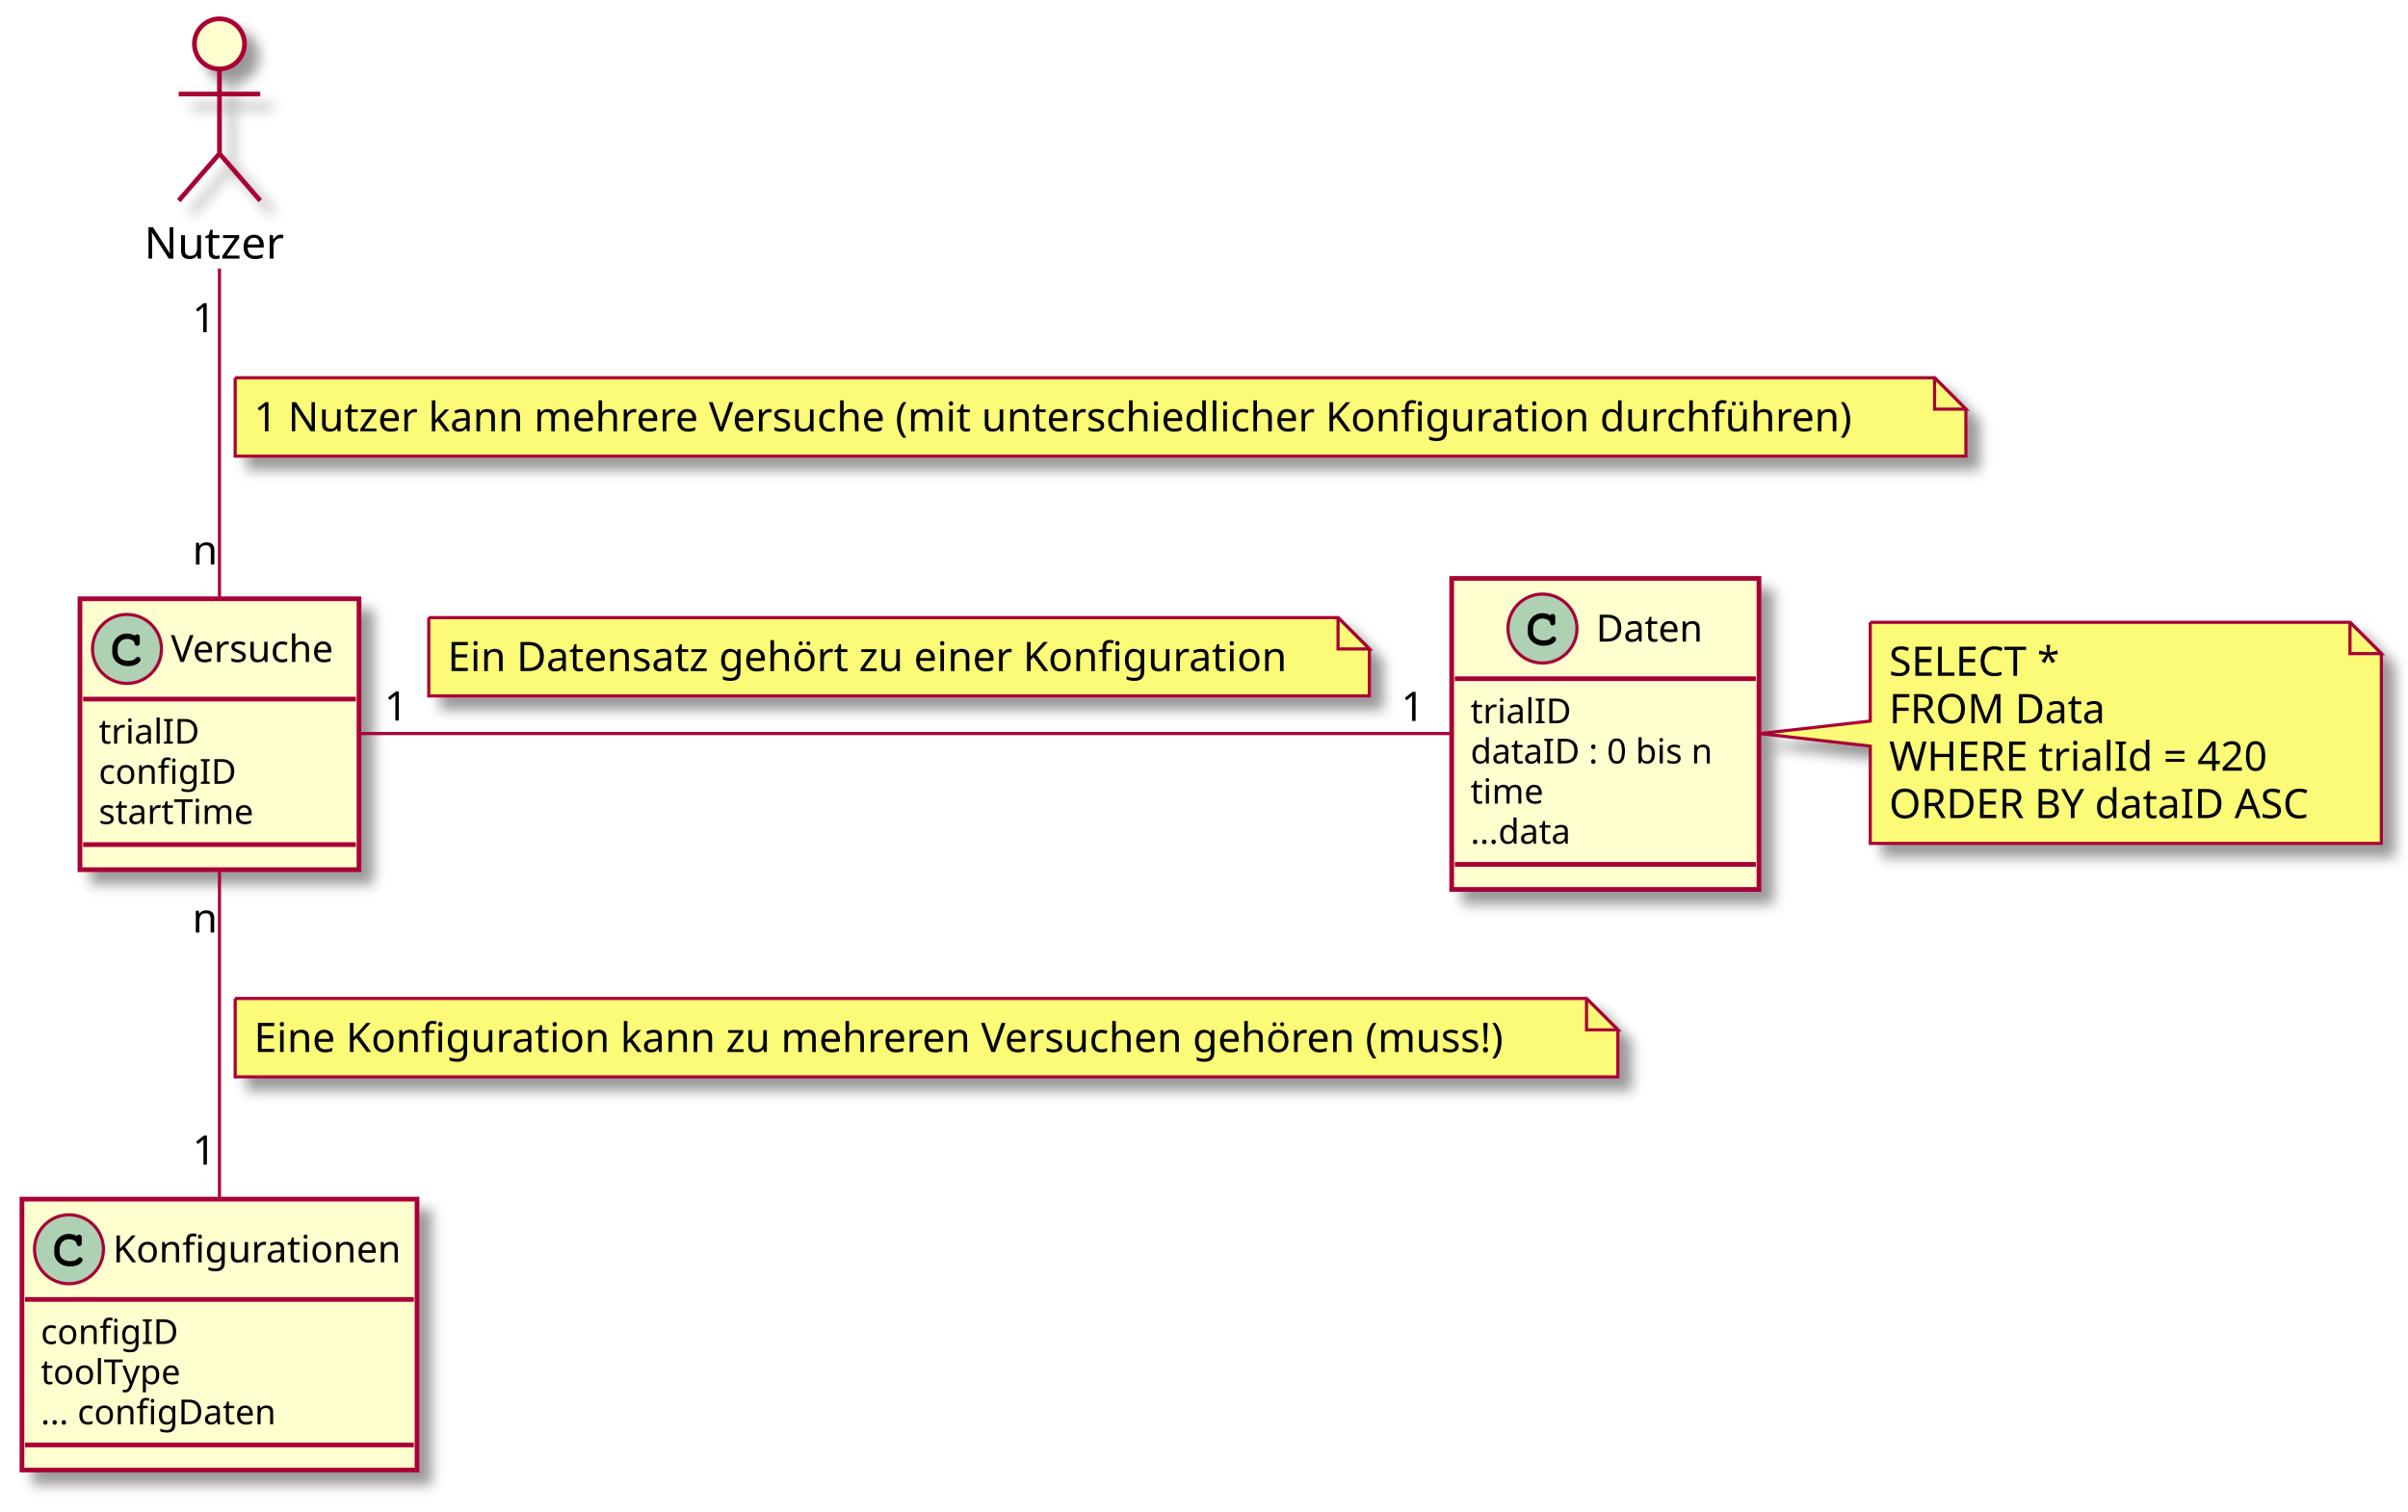
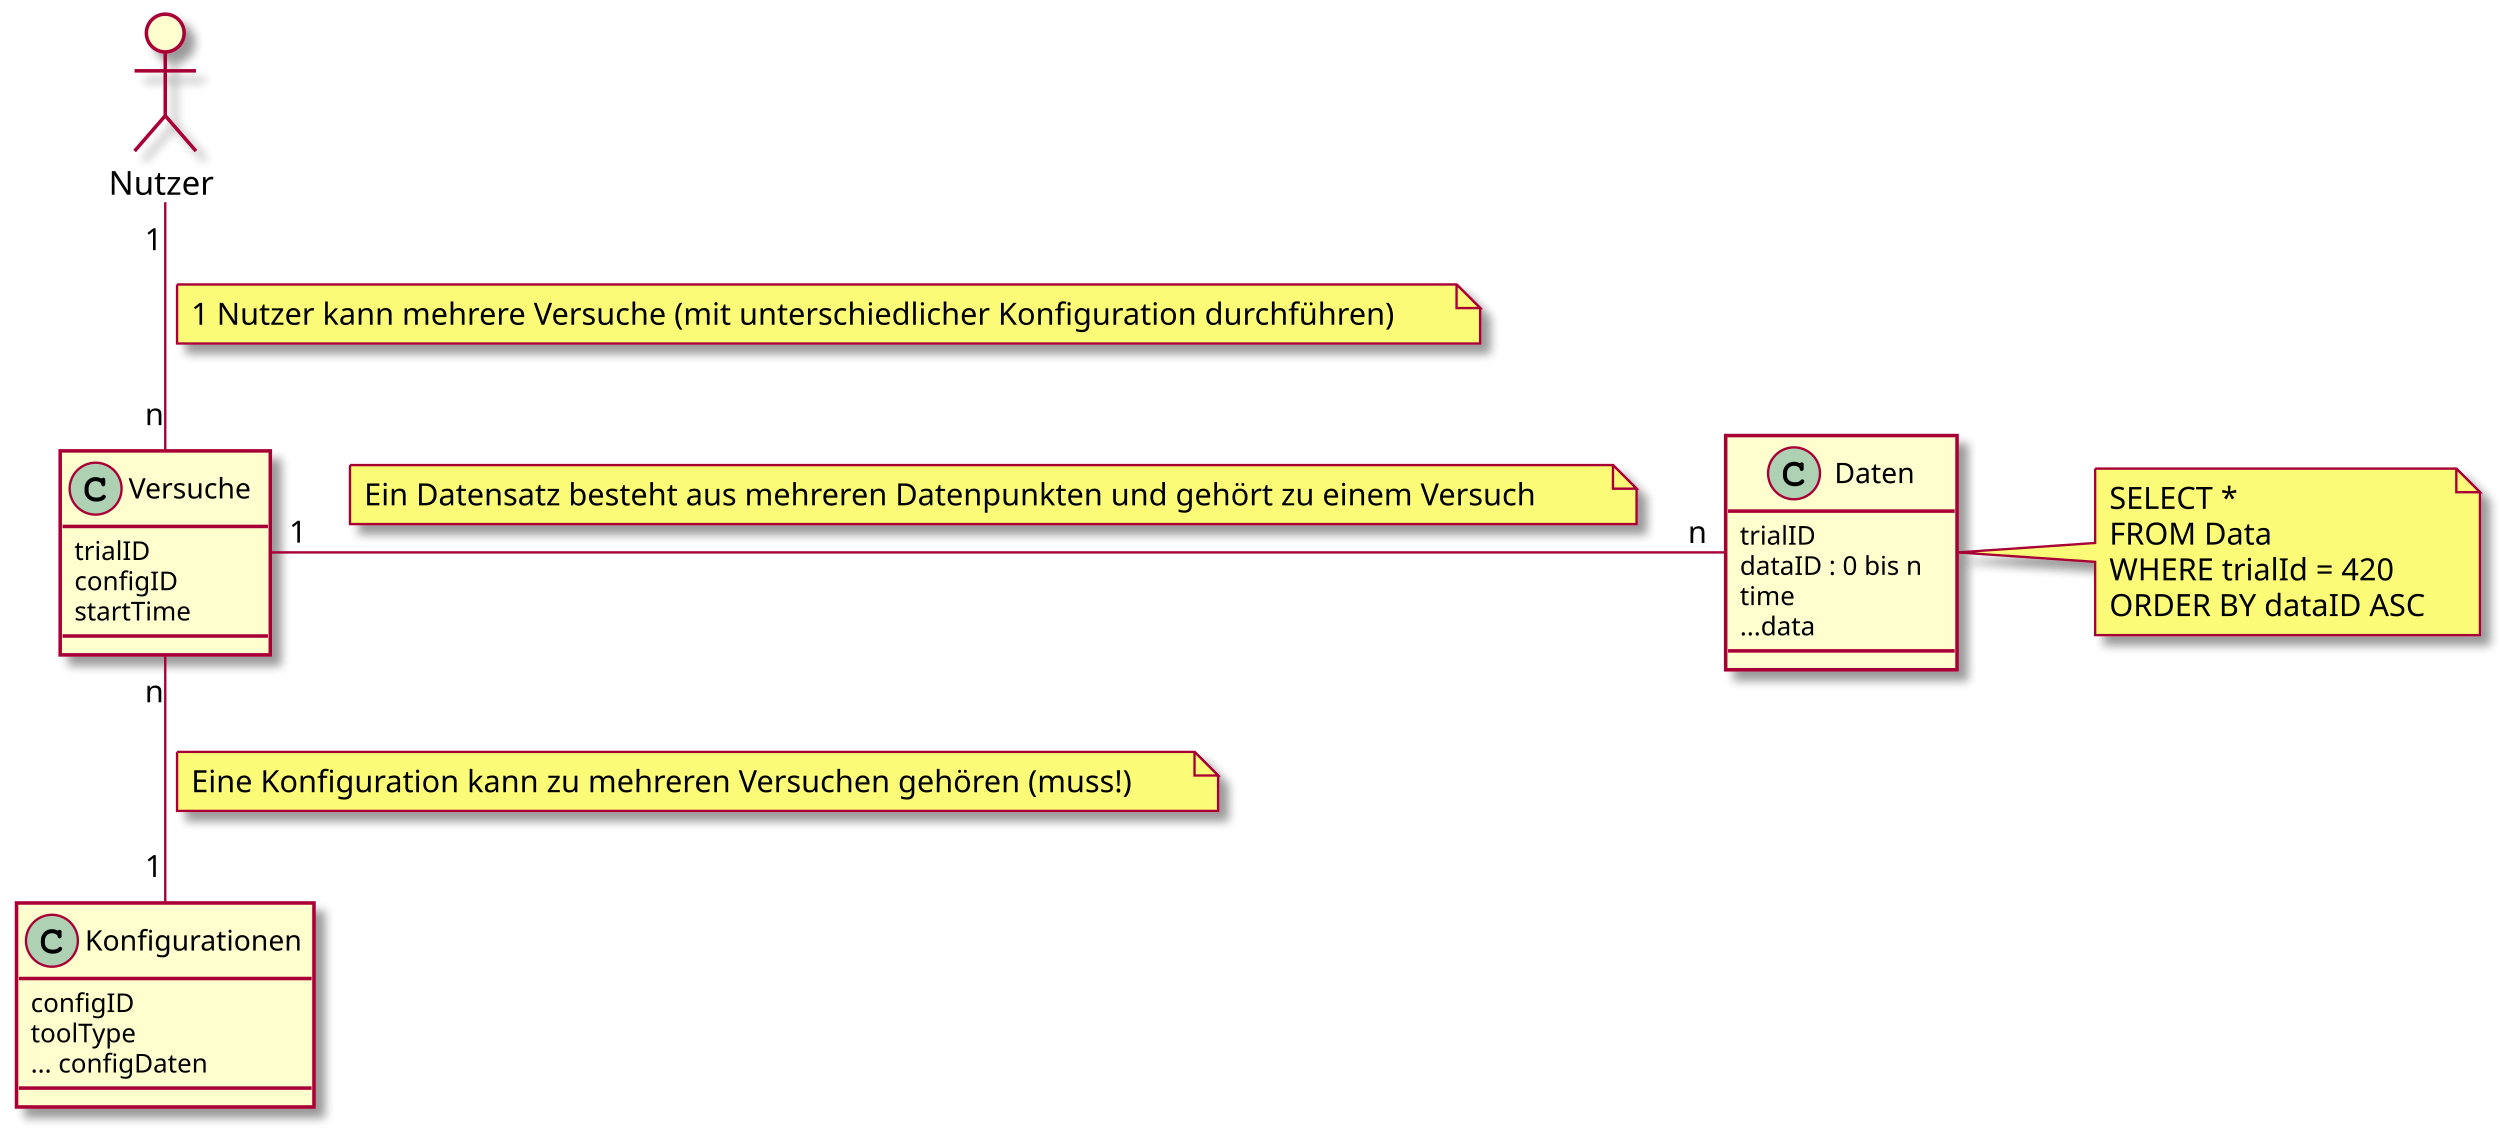
- <svg xmlns="http://www.w3.org/2000/svg" contentScriptType="application/ecmascript" contentStyleType="text/css" height="482px" preserveAspectRatio="none" style="width:768px;height:482px;background:#FFFFFF;" version="1.1" viewBox="0 0 768 482" width="768px" zoomAndPan="magnify">
+ <svg xmlns="http://www.w3.org/2000/svg" contentScriptType="application/ecmascript" contentStyleType="text/css" height="482px" preserveAspectRatio="none" style="width:1059px;height:482px;background:#FFFFFF;" version="1.1" viewBox="0 0 1059 482" width="1059px" zoomAndPan="magnify">
  <defs>
-     <filter height="300%" id="fjl0k3zjgbrip" width="300%" x="-1" y="-1">
+     <filter height="300%" id="fkdfy74sq4577" width="300%" x="-1" y="-1">
      <feGaussianBlur result="blurOut" stdDeviation="2.0" />
      <feColorMatrix in="blurOut" result="blurOut2" type="matrix" values="0 0 0 0 0 0 0 0 0 0 0 0 0 0 0 0 0 0 .4 0" />
      <feOffset dx="4.0" dy="4.0" in="blurOut2" result="blurOut3" />
      <feBlend in="SourceGraphic" in2="blurOut3" mode="normal" />
    </filter>
  </defs>
  <g>
-     <ellipse cx="70" cy="14" fill="#FEFECE" filter="url(#fjl0k3zjgbrip)" rx="8" ry="8" style="stroke:#A80036;stroke-width:1.5;" />
-     <path d="M70,22 L70,49 M57,30 L83,30 M70,49 L57,64 M70,49 L83,64 " fill="none" filter="url(#fjl0k3zjgbrip)" style="stroke:#A80036;stroke-width:1.5;" />
+     <ellipse cx="70" cy="14" fill="#FEFECE" filter="url(#fkdfy74sq4577)" rx="8" ry="8" style="stroke:#A80036;stroke-width:1.5;" />
+     <path d="M70,22 L70,49 M57,30 L83,30 M70,49 L57,64 M70,49 L83,64 " fill="none" filter="url(#fkdfy74sq4577)" style="stroke:#A80036;stroke-width:1.5;" />
    <text fill="#000000" font-family="sans-serif" font-size="14" lengthAdjust="spacing" textLength="48" x="46" y="82.495">Nutzer</text>
-     <rect codeLine="5" fill="#FEFECE" filter="url(#fjl0k3zjgbrip)" height="86.414" id="k" style="stroke:#A80036;stroke-width:1.5;" width="126" x="7" y="382.5" />
+     <rect codeLine="5" fill="#FEFECE" filter="url(#fkdfy74sq4577)" height="86.414" id="k" style="stroke:#A80036;stroke-width:1.5;" width="126" x="7" y="382.5" />
    <ellipse cx="22" cy="398.5" fill="#ADD1B2" rx="11" ry="11" style="stroke:#A80036;stroke-width:1.0;" />
    <path d="M24.344,394.172 C23.406,393.734 22.812,393.594 21.938,393.594 C19.312,393.594 17.312,395.672 17.312,398.391 L17.312,399.516 C17.312,402.094 19.422,403.984 22.312,403.984 C23.531,403.984 24.688,403.688 25.438,403.141 C26.016,402.734 26.344,402.281 26.344,401.891 C26.344,401.438 25.953,401.047 25.484,401.047 C25.266,401.047 25.062,401.125 24.875,401.312 C24.422,401.797 24.422,401.797 24.234,401.891 C23.812,402.156 23.125,402.281 22.359,402.281 C20.312,402.281 19.016,401.188 19.016,399.484 L19.016,398.391 C19.016,396.609 20.266,395.297 22,395.297 C22.578,395.297 23.188,395.453 23.656,395.703 C24.141,395.984 24.312,396.203 24.406,396.609 C24.469,397.016 24.5,397.141 24.641,397.266 C24.781,397.406 25.016,397.516 25.234,397.516 C25.5,397.516 25.766,397.375 25.938,397.156 C26.047,397 26.078,396.812 26.078,396.391 L26.078,394.969 C26.078,394.531 26.062,394.406 25.969,394.25 C25.812,393.984 25.531,393.844 25.234,393.844 C24.938,393.844 24.734,393.938 24.516,394.25 L24.344,394.172 Z " fill="#000000" />
    <text fill="#000000" font-family="sans-serif" font-size="12" lengthAdjust="spacing" textLength="94" x="36" y="402.654">Konfigurationen</text>
    <line style="stroke:#A80036;stroke-width:1.5;" x1="8" x2="132" y1="414.5" y2="414.5" />
    <text fill="#000000" font-family="sans-serif" font-size="11" lengthAdjust="spacing" textLength="46" x="13" y="428.71">configID</text>
    <text fill="#000000" font-family="sans-serif" font-size="11" lengthAdjust="spacing" textLength="50" x="13" y="441.515">toolType</text>
    <text fill="#000000" font-family="sans-serif" font-size="11" lengthAdjust="spacing" textLength="82" x="13" y="454.32">... configDaten</text>
    <line style="stroke:#A80036;stroke-width:1.5;" x1="8" x2="132" y1="460.914" y2="460.914" />
-     <rect codeLine="10" fill="#FEFECE" filter="url(#fjl0k3zjgbrip)" height="86.414" id="v" style="stroke:#A80036;stroke-width:1.5;" width="89" x="25.5" y="191" />
+     <rect codeLine="10" fill="#FEFECE" filter="url(#fkdfy74sq4577)" height="86.414" id="v" style="stroke:#A80036;stroke-width:1.5;" width="89" x="25.5" y="191" />
    <ellipse cx="40.5" cy="207" fill="#ADD1B2" rx="11" ry="11" style="stroke:#A80036;stroke-width:1.0;" />
    <path d="M42.844,202.672 C41.906,202.234 41.312,202.094 40.438,202.094 C37.812,202.094 35.812,204.172 35.812,206.891 L35.812,208.016 C35.812,210.594 37.922,212.484 40.812,212.484 C42.031,212.484 43.188,212.188 43.938,211.641 C44.516,211.234 44.844,210.781 44.844,210.391 C44.844,209.938 44.453,209.547 43.984,209.547 C43.766,209.547 43.562,209.625 43.375,209.812 C42.922,210.297 42.922,210.297 42.734,210.391 C42.312,210.656 41.625,210.781 40.859,210.781 C38.812,210.781 37.516,209.688 37.516,207.984 L37.516,206.891 C37.516,205.109 38.766,203.797 40.5,203.797 C41.078,203.797 41.688,203.953 42.156,204.203 C42.641,204.484 42.812,204.703 42.906,205.109 C42.969,205.516 43,205.641 43.141,205.766 C43.281,205.906 43.516,206.016 43.734,206.016 C44,206.016 44.266,205.875 44.438,205.656 C44.547,205.5 44.578,205.312 44.578,204.891 L44.578,203.469 C44.578,203.031 44.562,202.906 44.469,202.75 C44.312,202.484 44.031,202.344 43.734,202.344 C43.438,202.344 43.234,202.438 43.016,202.75 L42.844,202.672 Z " fill="#000000" />
    <text fill="#000000" font-family="sans-serif" font-size="12" lengthAdjust="spacing" textLength="57" x="54.5" y="211.154">Versuche</text>
    <line style="stroke:#A80036;stroke-width:1.5;" x1="26.5" x2="113.5" y1="223" y2="223" />
    <text fill="#000000" font-family="sans-serif" font-size="11" lengthAdjust="spacing" textLength="33" x="31.5" y="237.21">trialID</text>
    <text fill="#000000" font-family="sans-serif" font-size="11" lengthAdjust="spacing" textLength="46" x="31.5" y="250.015">configID</text>
    <text fill="#000000" font-family="sans-serif" font-size="11" lengthAdjust="spacing" textLength="54" x="31.5" y="262.82">startTime</text>
    <line style="stroke:#A80036;stroke-width:1.5;" x1="26.5" x2="113.5" y1="269.414" y2="269.414" />
-     <rect codeLine="16" fill="#FEFECE" filter="url(#fjl0k3zjgbrip)" height="99.219" id="d" style="stroke:#A80036;stroke-width:1.5;" width="98" x="463" y="184.5" />
-     <ellipse cx="491.95" cy="200.5" fill="#ADD1B2" rx="11" ry="11" style="stroke:#A80036;stroke-width:1.0;" />
-     <path d="M494.294,196.172 C493.356,195.734 492.762,195.594 491.887,195.594 C489.262,195.594 487.262,197.672 487.262,200.391 L487.262,201.516 C487.262,204.094 489.372,205.984 492.262,205.984 C493.481,205.984 494.637,205.688 495.387,205.141 C495.966,204.734 496.294,204.281 496.294,203.891 C496.294,203.438 495.903,203.047 495.434,203.047 C495.216,203.047 495.012,203.125 494.825,203.312 C494.372,203.797 494.372,203.797 494.184,203.891 C493.762,204.156 493.075,204.281 492.309,204.281 C490.262,204.281 488.966,203.188 488.966,201.484 L488.966,200.391 C488.966,198.609 490.216,197.297 491.95,197.297 C492.528,197.297 493.137,197.453 493.606,197.703 C494.091,197.984 494.262,198.203 494.356,198.609 C494.419,199.016 494.45,199.141 494.591,199.266 C494.731,199.406 494.966,199.516 495.184,199.516 C495.45,199.516 495.716,199.375 495.887,199.156 C495.997,199 496.028,198.812 496.028,198.391 L496.028,196.969 C496.028,196.531 496.012,196.406 495.919,196.25 C495.762,195.984 495.481,195.844 495.184,195.844 C494.887,195.844 494.684,195.938 494.466,196.25 L494.294,196.172 Z " fill="#000000" />
-     <text fill="#000000" font-family="sans-serif" font-size="12" lengthAdjust="spacing" textLength="35" x="509.05" y="204.654">Daten</text>
-     <line style="stroke:#A80036;stroke-width:1.5;" x1="464" x2="560" y1="216.5" y2="216.5" />
-     <text fill="#000000" font-family="sans-serif" font-size="11" lengthAdjust="spacing" textLength="33" x="469" y="230.71">trialID</text>
-     <text fill="#000000" font-family="sans-serif" font-size="11" lengthAdjust="spacing" textLength="86" x="469" y="243.515">dataID : 0 bis n</text>
-     <text fill="#000000" font-family="sans-serif" font-size="11" lengthAdjust="spacing" textLength="26" x="469" y="256.32">time</text>
-     <text fill="#000000" font-family="sans-serif" font-size="11" lengthAdjust="spacing" textLength="34" x="469" y="269.125">...data</text>
-     <line style="stroke:#A80036;stroke-width:1.5;" x1="464" x2="560" y1="275.719" y2="275.719" />
-     <path d="M596.5,198.5 L596.5,230 L561.281,234 L596.5,238 L596.5,269.031 A0,0 0 0 0 596.5,269.031 L759.5,269.031 A0,0 0 0 0 759.5,269.031 L759.5,208.5 L749.5,198.5 L596.5,198.5 A0,0 0 0 0 596.5,198.5 " fill="#FBFB77" filter="url(#fjl0k3zjgbrip)" style="stroke:#A80036;stroke-width:1.0;" />
-     <path d="M749.5,198.5 L749.5,208.5 L759.5,208.5 L749.5,198.5 " fill="#FBFB77" style="stroke:#A80036;stroke-width:1.0;" />
-     <text fill="#000000" font-family="sans-serif" font-size="13" lengthAdjust="spacing" textLength="59" x="602.5" y="215.567">SELECT *</text>
-     <text fill="#000000" font-family="sans-serif" font-size="13" lengthAdjust="spacing" textLength="71" x="602.5" y="230.7">FROM Data</text>
-     <text fill="#000000" font-family="sans-serif" font-size="13" lengthAdjust="spacing" textLength="128" x="602.5" y="245.833">WHERE trialId = 420</text>
-     <text fill="#000000" font-family="sans-serif" font-size="13" lengthAdjust="spacing" textLength="142" x="602.5" y="260.965">ORDER BY dataID ASC</text>
+     <rect codeLine="16" fill="#FEFECE" filter="url(#fkdfy74sq4577)" height="99.219" id="d" style="stroke:#A80036;stroke-width:1.5;" width="98" x="731" y="184.5" />
+     <ellipse cx="759.95" cy="200.5" fill="#ADD1B2" rx="11" ry="11" style="stroke:#A80036;stroke-width:1.0;" />
+     <path d="M762.294,196.172 C761.356,195.734 760.763,195.594 759.888,195.594 C757.263,195.594 755.263,197.672 755.263,200.391 L755.263,201.516 C755.263,204.094 757.372,205.984 760.263,205.984 C761.481,205.984 762.638,205.688 763.388,205.141 C763.966,204.734 764.294,204.281 764.294,203.891 C764.294,203.438 763.903,203.047 763.434,203.047 C763.216,203.047 763.013,203.125 762.825,203.312 C762.372,203.797 762.372,203.797 762.184,203.891 C761.763,204.156 761.075,204.281 760.309,204.281 C758.263,204.281 756.966,203.188 756.966,201.484 L756.966,200.391 C756.966,198.609 758.216,197.297 759.95,197.297 C760.528,197.297 761.138,197.453 761.606,197.703 C762.091,197.984 762.263,198.203 762.356,198.609 C762.419,199.016 762.45,199.141 762.591,199.266 C762.731,199.406 762.966,199.516 763.184,199.516 C763.45,199.516 763.716,199.375 763.888,199.156 C763.997,199 764.028,198.812 764.028,198.391 L764.028,196.969 C764.028,196.531 764.013,196.406 763.919,196.25 C763.763,195.984 763.481,195.844 763.184,195.844 C762.888,195.844 762.684,195.938 762.466,196.25 L762.294,196.172 Z " fill="#000000" />
+     <text fill="#000000" font-family="sans-serif" font-size="12" lengthAdjust="spacing" textLength="35" x="777.05" y="204.654">Daten</text>
+     <line style="stroke:#A80036;stroke-width:1.5;" x1="732" x2="828" y1="216.5" y2="216.5" />
+     <text fill="#000000" font-family="sans-serif" font-size="11" lengthAdjust="spacing" textLength="33" x="737" y="230.71">trialID</text>
+     <text fill="#000000" font-family="sans-serif" font-size="11" lengthAdjust="spacing" textLength="86" x="737" y="243.515">dataID : 0 bis n</text>
+     <text fill="#000000" font-family="sans-serif" font-size="11" lengthAdjust="spacing" textLength="26" x="737" y="256.32">time</text>
+     <text fill="#000000" font-family="sans-serif" font-size="11" lengthAdjust="spacing" textLength="34" x="737" y="269.125">...data</text>
+     <line style="stroke:#A80036;stroke-width:1.5;" x1="732" x2="828" y1="275.719" y2="275.719" />
+     <path d="M887.5,198.5 L887.5,230 L829.096,234 L887.5,238 L887.5,269.031 A0,0 0 0 0 887.5,269.031 L1050.5,269.031 A0,0 0 0 0 1050.5,269.031 L1050.5,208.5 L1040.5,198.5 L887.5,198.5 A0,0 0 0 0 887.5,198.5 " fill="#FBFB77" filter="url(#fkdfy74sq4577)" style="stroke:#A80036;stroke-width:1.0;" />
+     <path d="M1040.5,198.5 L1040.5,208.5 L1050.5,208.5 L1040.5,198.5 " fill="#FBFB77" style="stroke:#A80036;stroke-width:1.0;" />
+     <text fill="#000000" font-family="sans-serif" font-size="13" lengthAdjust="spacing" textLength="59" x="893.5" y="215.567">SELECT *</text>
+     <text fill="#000000" font-family="sans-serif" font-size="13" lengthAdjust="spacing" textLength="71" x="893.5" y="230.7">FROM Data</text>
+     <text fill="#000000" font-family="sans-serif" font-size="13" lengthAdjust="spacing" textLength="128" x="893.5" y="245.833">WHERE trialId = 420</text>
+     <text fill="#000000" font-family="sans-serif" font-size="13" lengthAdjust="spacing" textLength="142" x="893.5" y="260.965">ORDER BY dataID ASC</text>
    <path codeLine="23" d="M70,85.658 C70,116.535 70,159.295 70,190.8 " fill="none" id="n-v" style="stroke:#A80036;stroke-width:1.0;" />
-     <path d="M75,120.5 L75,145.5 L627,145.5 L627,130.5 L617,120.5 L75,120.5 " fill="#FBFB77" filter="url(#fjl0k3zjgbrip)" style="stroke:#A80036;stroke-width:1.0;" />
+     <path d="M75,120.5 L75,145.5 L627,145.5 L627,130.5 L617,120.5 L75,120.5 " fill="#FBFB77" filter="url(#fkdfy74sq4577)" style="stroke:#A80036;stroke-width:1.0;" />
    <path d="M617,120.5 L617,130.5 L627,130.5 L617,120.5 " fill="#FBFB77" style="stroke:#A80036;stroke-width:1.0;" />
    <text fill="#000000" font-family="sans-serif" font-size="13" lengthAdjust="spacing" textLength="531" x="81" y="137.567">1 Nutzer kann mehrere Versuche (mit unterschiedlicher Konfiguration durchführen)</text>
    <text fill="#000000" font-family="sans-serif" font-size="13" lengthAdjust="spacing" textLength="8" x="61.312" y="105.988">1</text>
    <text fill="#000000" font-family="sans-serif" font-size="13" lengthAdjust="spacing" textLength="8" x="61.388" y="180.082">n</text>
-     <path codeLine="27" d="M114.814,234 C198.103,234 376.134,234 462.701,234 " fill="none" id="v-d" style="stroke:#A80036;stroke-width:1.0;" />
-     <path d="M136.75,197 L136.75,222 L436.75,222 L436.75,207 L426.75,197 L136.75,197 " fill="#FBFB77" filter="url(#fjl0k3zjgbrip)" style="stroke:#A80036;stroke-width:1.0;" />
-     <path d="M426.75,197 L426.75,207 L436.75,207 L426.75,197 " fill="#FBFB77" style="stroke:#A80036;stroke-width:1.0;" />
-     <text fill="#000000" font-family="sans-serif" font-size="13" lengthAdjust="spacing" textLength="279" x="142.75" y="214.067">Ein Datensatz gehört zu einer Konfiguration</text>
-     <text fill="#000000" font-family="sans-serif" font-size="13" lengthAdjust="spacing" textLength="8" x="122.594" y="229.849">1</text>
-     <text fill="#000000" font-family="sans-serif" font-size="13" lengthAdjust="spacing" textLength="8" x="446.873" y="229.959">1</text>
+     <path codeLine="27" d="M114.683,234 C240.777,234 598.759,234 730.527,234 " fill="none" id="v-d" style="stroke:#A80036;stroke-width:1.0;" />
+     <path d="M148.25,197 L148.25,222 L693.25,222 L693.25,207 L683.25,197 L148.25,197 " fill="#FBFB77" filter="url(#fkdfy74sq4577)" style="stroke:#A80036;stroke-width:1.0;" />
+     <path d="M683.25,197 L683.25,207 L693.25,207 L683.25,197 " fill="#FBFB77" style="stroke:#A80036;stroke-width:1.0;" />
+     <text fill="#000000" font-family="sans-serif" font-size="13" lengthAdjust="spacing" textLength="524" x="154.25" y="214.067">Ein Datensatz besteht aus mehreren Datenpunkten und gehört zu einem Versuch</text>
+     <text fill="#000000" font-family="sans-serif" font-size="13" lengthAdjust="spacing" textLength="8" x="122.442" y="229.849">1</text>
+     <text fill="#000000" font-family="sans-serif" font-size="13" lengthAdjust="spacing" textLength="8" x="715.007" y="230.006">n</text>
    <path codeLine="31" d="M70,277.056 C70,308.351 70,350.89 70,382.234 " fill="none" id="v-k" style="stroke:#A80036;stroke-width:1.0;" />
-     <path d="M75,318.5 L75,343.5 L516,343.5 L516,328.5 L506,318.5 L75,318.5 " fill="#FBFB77" filter="url(#fjl0k3zjgbrip)" style="stroke:#A80036;stroke-width:1.0;" />
+     <path d="M75,318.5 L75,343.5 L516,343.5 L516,328.5 L506,318.5 L75,318.5 " fill="#FBFB77" filter="url(#fkdfy74sq4577)" style="stroke:#A80036;stroke-width:1.0;" />
    <path d="M506,318.5 L506,328.5 L516,328.5 L506,318.5 " fill="#FBFB77" style="stroke:#A80036;stroke-width:1.0;" />
    <text fill="#000000" font-family="sans-serif" font-size="13" lengthAdjust="spacing" textLength="420" x="81" y="335.567">Eine Konfiguration kann zu mehreren Versuchen gehören (muss!)</text>
    <text fill="#000000" font-family="sans-serif" font-size="13" lengthAdjust="spacing" textLength="8" x="61.337" y="297.473">n</text>
    <text fill="#000000" font-family="sans-serif" font-size="13" lengthAdjust="spacing" textLength="8" x="61.388" y="371.506">1</text>
  </g>
</svg>
